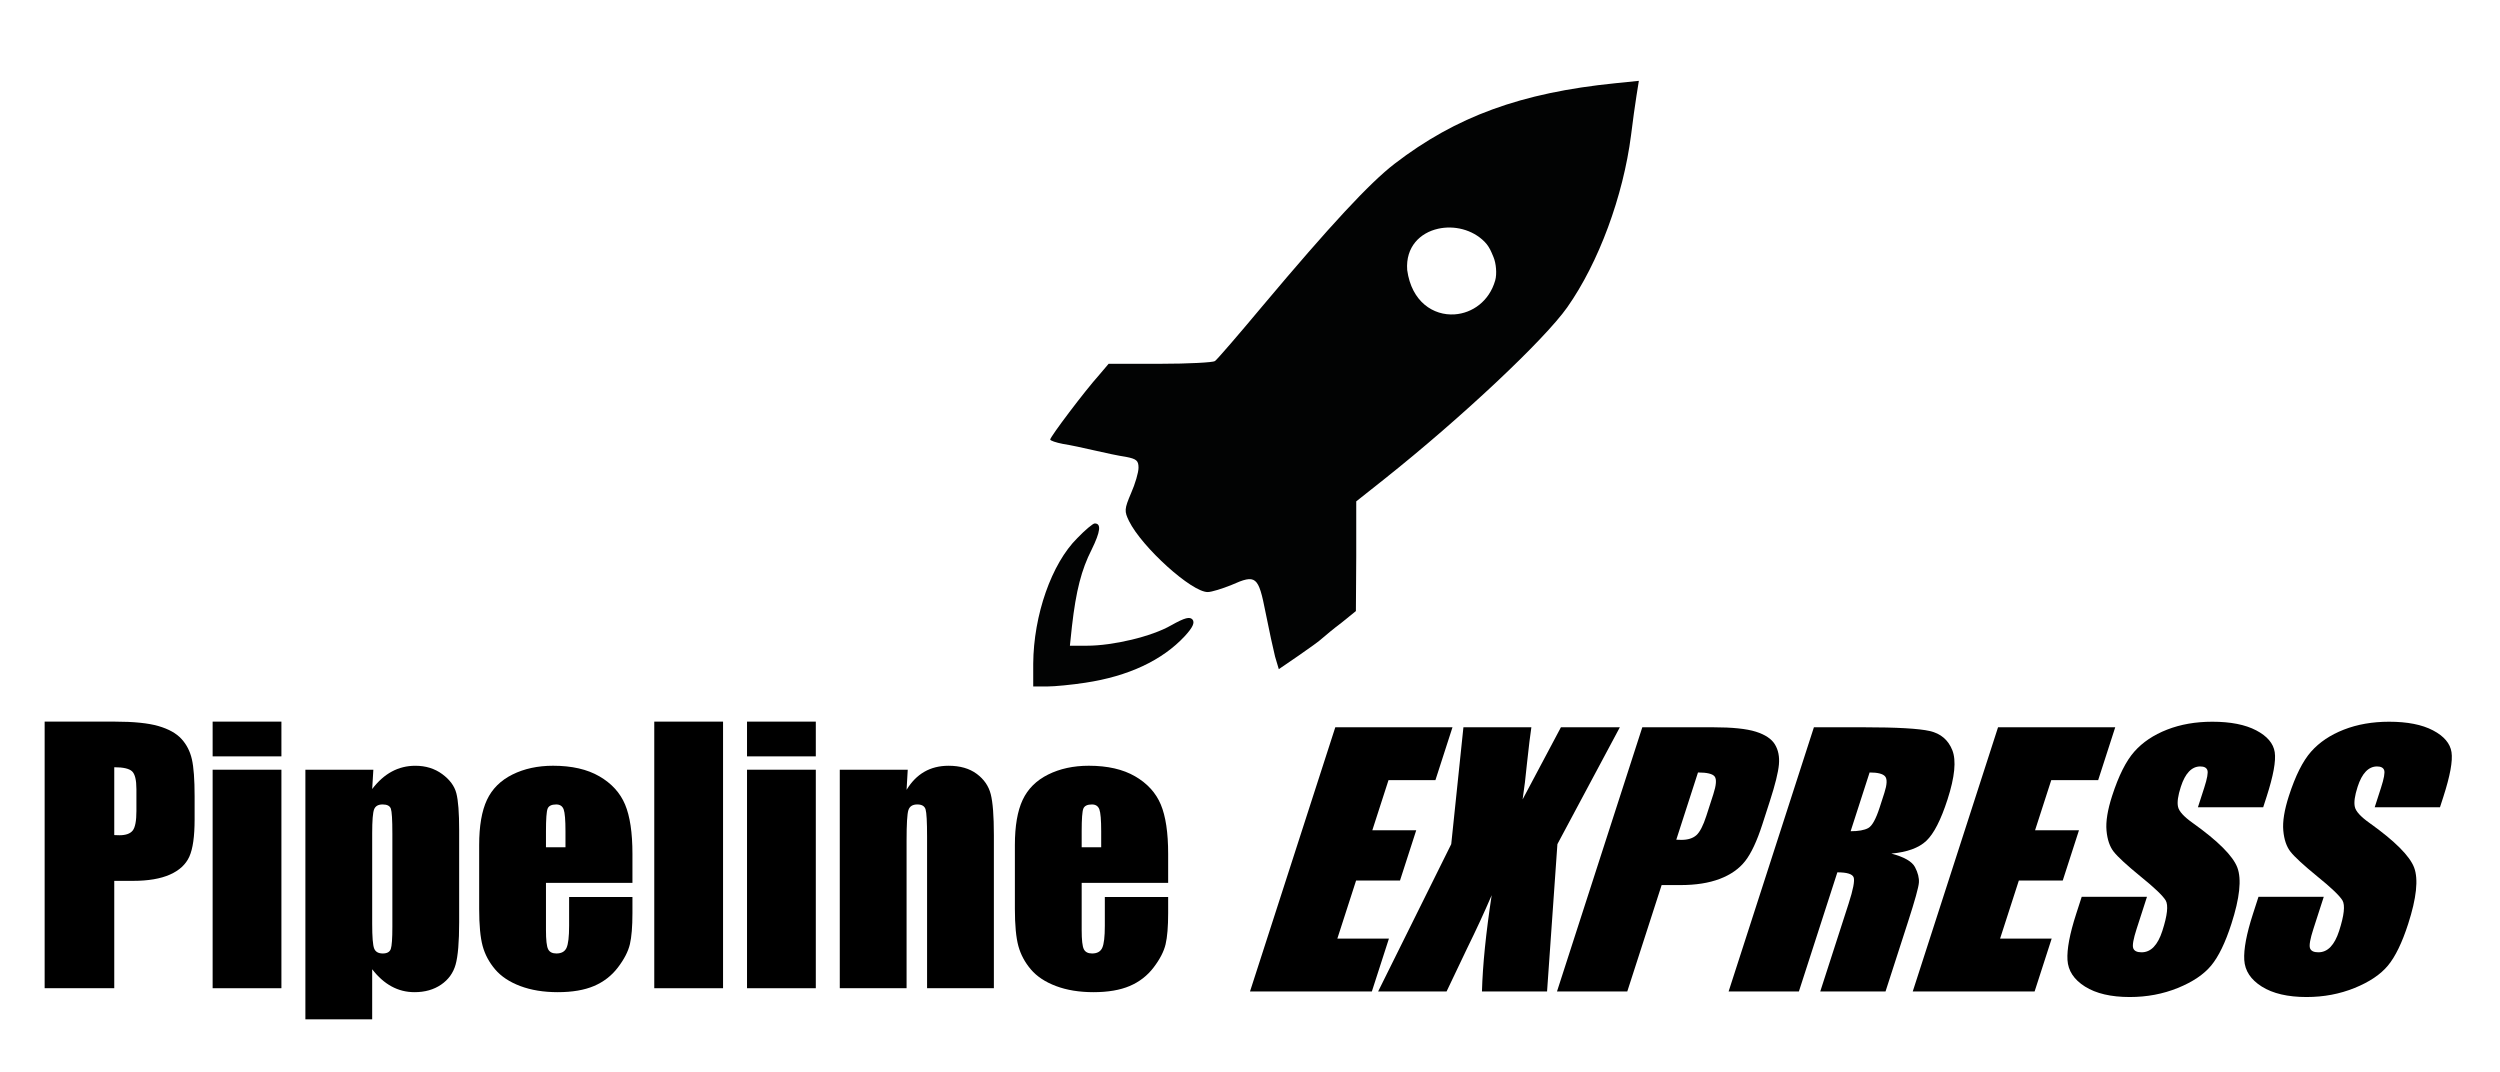
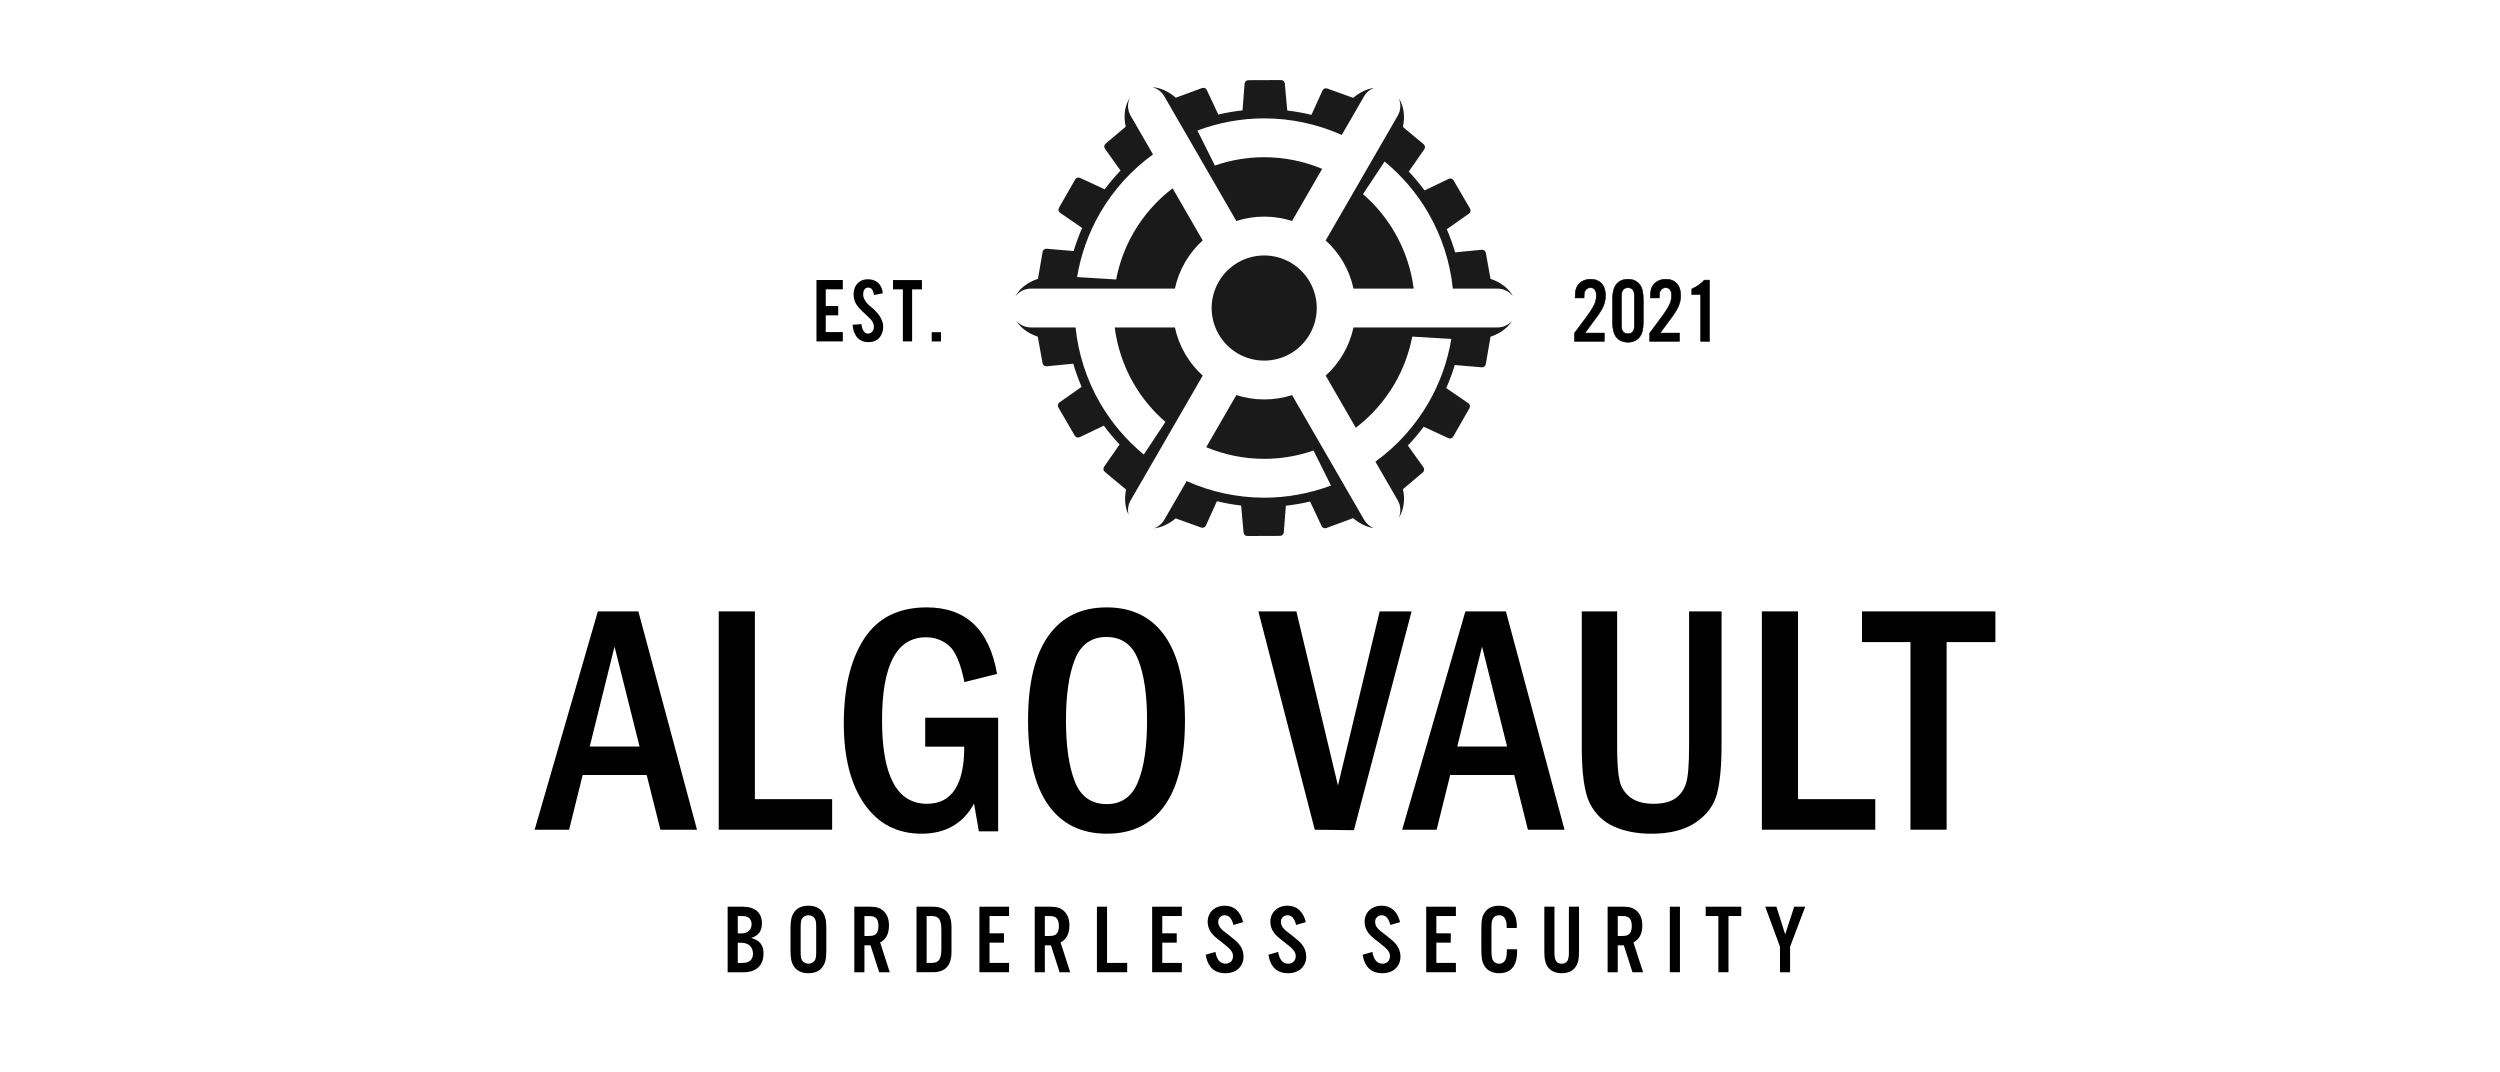
- <svg xmlns="http://www.w3.org/2000/svg" version="1.1" x="0px" y="0px" viewBox="0 0 336 144" enable-background="new 0 0 336 144" xml:space="preserve">
-   <g id="outputsvg">
+ <svg xmlns="http://www.w3.org/2000/svg" version="1.1" id="Layer_1" x="0px" y="0px" viewBox="0 0 336 144" enable-background="new 0 0 336 144" xml:space="preserve">
+   <g id="Objects">
+ </g>
+   <g id="Objects_1_">
+ </g>
+   <g>
    <g>
-       <path d="M6,96.986h9.422c2.548,0,4.507,0.199,5.878,0.598    c1.37,0.398,2.4,0.974,3.089,1.726c0.689,0.752,1.156,1.663,1.4,2.734    c0.244,1.069,0.367,2.726,0.367,4.968v3.121c0,2.288-0.237,3.954-0.711,5.002    c-0.474,1.048-1.344,1.852-2.611,2.412c-1.267,0.561-2.922,0.841-4.967,0.841    h-2.511v14.43H6V96.986z M15.356,103.117v9.118    c0.267,0.015,0.496,0.022,0.689,0.022c0.859,0,1.456-0.21,1.789-0.631    c0.333-0.42,0.5-1.294,0.5-2.622v-2.943c0-1.224-0.193-2.021-0.578-2.39    C17.37,103.302,16.57,103.117,15.356,103.117z" />
-       <path d="M37.822,96.986v4.67h-9.244v-4.67H37.822z M37.822,103.449v29.368h-9.244    v-29.368H37.822z" />
-       <path d="M50.178,103.449l-0.156,2.595c0.8-1.049,1.681-1.832,2.644-2.349    c0.963-0.518,2.015-0.776,3.156-0.776c1.392,0,2.596,0.373,3.611,1.118    c1.015,0.745,1.648,1.604,1.9,2.578c0.252,0.974,0.378,2.627,0.378,4.957    v12.371c0,2.671-0.16,4.571-0.478,5.698c-0.319,1.13-0.971,2.029-1.956,2.7    c-0.985,0.672-2.174,1.007-3.567,1.007c-1.111,0-2.141-0.258-3.089-0.776    c-0.948-0.517-1.815-1.285-2.6-2.305V137H41.044v-33.551H50.178z M52.733,111.991    c0-1.815-0.067-2.913-0.2-3.298c-0.133-0.383-0.504-0.575-1.111-0.575    c-0.593,0-0.974,0.221-1.144,0.664c-0.171,0.443-0.256,1.513-0.256,3.209v12.172    c0,1.771,0.089,2.877,0.267,3.32c0.178,0.443,0.563,0.664,1.156,0.664    c0.578,0,0.937-0.203,1.078-0.608c0.14-0.406,0.211-1.391,0.211-2.955V111.991z" />
-       <path d="M85,118.653H73.378v6.352c0,1.328,0.096,2.184,0.289,2.567    c0.192,0.384,0.563,0.575,1.111,0.575c0.681,0,1.137-0.254,1.367-0.764    c0.229-0.508,0.344-1.493,0.344-2.954v-3.873H85v2.169    c0,1.815-0.115,3.209-0.344,4.183c-0.23,0.974-0.767,2.014-1.611,3.121    c-0.844,1.107-1.915,1.937-3.211,2.489c-1.296,0.554-2.922,0.83-4.878,0.83    c-1.896,0-3.571-0.274-5.022-0.819c-1.452-0.545-2.582-1.295-3.389-2.246    c-0.808-0.953-1.367-2-1.678-3.143c-0.311-1.144-0.467-2.807-0.467-4.991    v-8.565c0-2.567,0.348-4.592,1.044-6.076c0.696-1.482,1.837-2.619,3.422-3.408    c1.585-0.789,3.407-1.184,5.467-1.184c2.518,0,4.596,0.475,6.233,1.428    c1.637,0.951,2.785,2.213,3.444,3.784C84.67,109.701,85,111.911,85,114.758V118.653    z M76,113.873v-2.147c0-1.519-0.082-2.501-0.244-2.943    c-0.163-0.443-0.496-0.664-1-0.664c-0.622,0-1.008,0.188-1.156,0.565    c-0.148,0.375-0.222,1.391-0.222,3.043v2.147H76z" />
-       <path d="M97.178,96.986v35.831h-9.244V96.986H97.178z" />
-       <path d="M109.644,96.986v4.67h-9.244v-4.67H109.644z M109.644,103.449v29.368h-9.244    v-29.368H109.644z" />
-       <path d="M122,103.449l-0.156,2.705c0.652-1.079,1.448-1.888,2.389-2.427    c0.94-0.539,2.025-0.809,3.255-0.809c1.54,0,2.8,0.362,3.778,1.084    c0.978,0.723,1.607,1.634,1.889,2.734c0.281,1.099,0.422,2.932,0.422,5.499    v20.582h-8.978v-20.339c0-2.021-0.067-3.253-0.2-3.696    s-0.504-0.664-1.111-0.664c-0.637,0-1.037,0.255-1.2,0.763    c-0.164,0.51-0.244,1.871-0.244,4.084v19.852h-8.978v-29.368H122z" />
-       <path d="M157,118.653h-11.622v6.352c0,1.328,0.096,2.184,0.289,2.567    c0.192,0.384,0.563,0.575,1.111,0.575c0.681,0,1.137-0.254,1.366-0.764    c0.23-0.508,0.345-1.493,0.345-2.954v-3.873H157v2.169    c0,1.815-0.115,3.209-0.344,4.183c-0.23,0.974-0.767,2.014-1.612,3.121    c-0.844,1.107-1.915,1.937-3.212,2.489c-1.296,0.554-2.922,0.83-4.877,0.83    c-1.897,0-3.571-0.274-5.022-0.819c-1.452-0.545-2.581-1.295-3.389-2.246    c-0.807-0.953-1.366-2-1.677-3.143c-0.311-1.144-0.467-2.807-0.467-4.991    v-8.565c0-2.567,0.348-4.592,1.044-6.076c0.696-1.482,1.836-2.619,3.422-3.408    c1.585-0.789,3.407-1.184,5.467-1.184c2.518,0,4.596,0.475,6.234,1.428    c1.636,0.951,2.785,2.213,3.444,3.784C156.67,109.701,157,111.911,157,114.758    V118.653z M148,113.873v-2.147c0-1.519-0.082-2.501-0.244-2.943    c-0.164-0.443-0.497-0.664-1-0.664c-0.622,0-1.008,0.188-1.156,0.565    c-0.148,0.375-0.222,1.391-0.222,3.043v2.147H148z" />
+       <path fill="#1A1A1A" d="M169.908,34.334c-1.244,0-2.465,0.327-3.532,0.945    c-2.179,1.261-3.533,3.606-3.533,6.12c0,2.514,1.353,4.859,3.532,6.12    c1.068,0.619,2.29,0.946,3.533,0.946c1.244,0,2.465-0.327,3.532-0.945    c2.179-1.261,3.533-3.606,3.533-6.12c0-2.514-1.353-4.859-3.532-6.12    C172.373,34.661,171.152,34.334,169.908,34.334z" />
+       <path fill="#1A1A1A" d="M156.478,12.936l9.685,16.763c1.205-0.385,2.469-0.585,3.745-0.585    c1.277,0,2.54,0.2,3.745,0.585l4.047-7.004    c-2.435-1.017-5.078-1.566-7.792-1.566c-2.287,0-4.524,0.39-6.629,1.122    l-2.347-4.708c2.86-1.075,5.904-1.634,8.976-1.634    c3.597,0,7.155,0.766,10.424,2.23l3.006-5.203    c0.308-0.534,0.777-0.917,1.309-1.124c-0.944,0.139-1.914,0.604-2.775,1.339    l-3.495-1.257c-0.248-0.089-0.523,0.027-0.632,0.267l-1.487,3.274    c-1.061-0.259-2.146-0.454-3.251-0.581l-0.329-3.633    c-0.024-0.262-0.243-0.462-0.506-0.461l-4.396,0.016    c-0.264,0.001-0.483,0.204-0.503,0.467l-0.278,3.591    c-1.107,0.12-2.193,0.308-3.254,0.558l-1.551-3.3    c-0.112-0.238-0.387-0.35-0.633-0.26l-3.529,1.299    c-0.979-0.854-2.106-1.355-3.175-1.421    C155.513,11.876,156.11,12.299,156.478,12.936z" />
+       <path fill="#1A1A1A" d="M138.553,38.789h19.351c0.276-1.271,0.75-2.494,1.413-3.619    c0.628-1.066,1.415-2.029,2.326-2.858l-4.047-7.004    c-2.094,1.599-3.888,3.61-5.243,5.957c-1.142,1.979-1.923,4.11-2.342,6.296    l-5.251-0.323c0.499-3.012,1.537-5.924,3.072-8.583    c1.796-3.111,4.234-5.805,7.131-7.903l-3.006-5.203    c-0.439-0.76-0.452-1.649-0.113-2.391c-0.674,1.005-0.867,2.41-0.551,3.868    l-2.703,2.285c-0.201,0.17-0.238,0.467-0.085,0.681l2.096,2.931    c-0.761,0.795-1.472,1.637-2.131,2.52l-3.313-1.532    c-0.238-0.11-0.521-0.02-0.652,0.208l-2.184,3.815    c-0.131,0.229-0.064,0.52,0.153,0.669l2.967,2.034    c-0.442,1.003-0.824,2.038-1.142,3.1l-3.631-0.306    c-0.262-0.022-0.497,0.16-0.542,0.418l-0.625,3.625    c-1.394,0.459-2.496,1.313-3.044,2.369C136.934,39.203,137.695,38.789,138.553,38.789z    " />
+       <path fill="#1A1A1A" d="M178.172,32.312c0.911,0.829,1.698,1.791,2.326,2.858    c0.663,1.125,1.138,2.349,1.413,3.619h8.089    c-0.337-2.615-1.183-5.177-2.539-7.525c-1.141-1.977-2.595-3.717-4.277-5.172    l2.906-4.385c2.356,1.937,4.357,4.29,5.891,6.947    c1.797,3.113,2.912,6.574,3.28,10.135h6c0.859,0,1.62,0.415,2.096,1.054    c-0.547-1.053-1.644-1.906-3.033-2.366l-0.63-3.495    c-0.047-0.26-0.285-0.44-0.547-0.414l-3.58,0.349    c-0.31-1.065-0.684-2.103-1.119-3.108l2.979-2.1    c0.215-0.151,0.278-0.442,0.146-0.669l-2.212-3.799    c-0.133-0.228-0.418-0.316-0.656-0.202l-3.247,1.554    c-0.653-0.889-1.36-1.735-2.115-2.535l2.084-2.997    c0.15-0.216,0.11-0.51-0.092-0.678l-2.78-2.316    c0.309-1.451,0.114-2.846-0.556-3.846c0.309,0.729,0.284,1.588-0.142,2.326    L178.172,32.312z" />
+       <path fill="#1A1A1A" d="M201.263,44.009h-19.351c-0.276,1.271-0.75,2.494-1.413,3.619    c-0.628,1.066-1.415,2.029-2.326,2.858l4.047,7.004    c2.094-1.599,3.888-3.61,5.243-5.957c1.142-1.979,1.923-4.11,2.342-6.296    l5.251,0.323c-0.499,3.012-1.537,5.924-3.072,8.583    c-1.796,3.111-4.234,5.805-7.131,7.903l3.006,5.203    c0.425,0.736,0.451,1.593,0.145,2.32c0.667-0.997,0.862-2.385,0.557-3.83    l2.666-2.253c0.201-0.17,0.238-0.467,0.085-0.681l-2.096-2.931    c0.761-0.795,1.472-1.637,2.131-2.52l3.313,1.532    c0.238,0.11,0.521,0.02,0.652-0.208l2.184-3.815    c0.131-0.229,0.064-0.52-0.153-0.669l-2.967-2.034    c0.442-1.003,0.824-2.038,1.142-3.1l3.631,0.306    c0.262,0.022,0.497-0.16,0.542-0.418l0.637-3.695    c1.29-0.428,2.328-1.194,2.907-2.146    C202.755,43.66,202.05,44.009,201.263,44.009z" />
+       <path fill="#1A1A1A" d="M161.644,50.486c-0.911-0.829-1.698-1.792-2.326-2.858    c-0.663-1.125-1.138-2.349-1.413-3.619h-8.089    c0.337,2.615,1.183,5.177,2.539,7.525c1.141,1.977,2.595,3.717,4.277,5.172    l-2.906,4.385c-2.356-1.937-4.357-4.29-5.891-6.947    c-1.797-3.113-2.912-6.574-3.28-10.135H138.553c-0.787,0-1.492-0.349-1.971-0.9    c0.578,0.948,1.611,1.713,2.896,2.142l0.642,3.565    c0.047,0.26,0.285,0.44,0.547,0.414l3.58-0.349    c0.31,1.065,0.684,2.103,1.119,3.108l-2.979,2.1    c-0.215,0.151-0.278,0.442-0.146,0.669l2.212,3.799    c0.133,0.228,0.418,0.316,0.656,0.202l3.247-1.554    c0.653,0.889,1.36,1.735,2.115,2.535l-2.084,2.997    c-0.15,0.216-0.11,0.51,0.092,0.678l2.862,2.383    c-0.253,1.25-0.131,2.455,0.347,3.396c-0.16-0.635-0.083-1.331,0.27-1.943    L161.644,50.486z" />
+       <path fill="#1A1A1A" d="M183.338,69.862l-9.685-16.763    c-1.205,0.385-2.469,0.585-3.745,0.585c-1.277,0-2.54-0.2-3.745-0.585    l-4.047,7.004c2.435,1.017,5.078,1.566,7.792,1.566    c2.287,0,4.525-0.39,6.629-1.122l2.347,4.708    c-2.86,1.075-5.904,1.634-8.976,1.634c-3.597,0-7.155-0.766-10.424-2.23    l-3.006,5.203c-0.317,0.549-0.804,0.938-1.355,1.141    c0.977-0.111,1.99-0.575,2.886-1.332l3.429,1.234    c0.248,0.089,0.523-0.027,0.632-0.267l1.487-3.274    c1.061,0.259,2.146,0.454,3.251,0.581l0.329,3.633    c0.024,0.262,0.243,0.462,0.506,0.461l4.396-0.016    c0.264-0.001,0.483-0.204,0.503-0.467l0.278-3.591    c1.107-0.12,2.193-0.308,3.254-0.558l1.551,3.3    c0.112,0.238,0.387,0.35,0.633,0.26l3.605-1.327    c0.86,0.736,1.83,1.203,2.774,1.345    C184.11,70.774,183.645,70.392,183.338,69.862z" />
    </g>
    <g>
-       <path d="M179.464,97.746h15.75l-2.294,7.106h-6.305l-2.174,6.733h5.901l-2.181,6.755    h-5.901l-2.521,7.808h6.933l-2.294,7.106H168L179.464,97.746z" />
-       <path d="M217.707,97.746l-8.391,15.704l-1.391,19.805h-8.75    c0.097-3.54,0.532-7.853,1.306-12.94c-0.965,2.253-2.067,4.637-3.304,7.15    l-2.758,5.79h-9.199l9.827-19.805l1.637-15.704h9.132    c-0.15,0.978-0.348,2.608-0.594,4.89c-0.165,1.738-0.36,3.34-0.583,4.804    l5.149-9.694H217.707z" />
-       <path d="M220.725,97.746h9.513c2.573,0,4.487,0.197,5.743,0.592    c1.256,0.395,2.112,0.965,2.566,1.711c0.455,0.746,0.635,1.648,0.539,2.708    c-0.096,1.061-0.502,2.702-1.22,4.924l-0.998,3.092    c-0.732,2.267-1.505,3.919-2.318,4.957c-0.814,1.039-1.95,1.835-3.408,2.391    c-1.459,0.556-3.219,0.833-5.284,0.833h-2.535l-4.617,14.3h-9.446    L220.725,97.746z M228.209,103.821l-2.917,9.036    c0.264,0.015,0.494,0.022,0.688,0.022c0.867,0,1.537-0.209,2.008-0.624    c0.471-0.418,0.919-1.284,1.344-2.6l0.942-2.917    c0.392-1.213,0.452-2.003,0.181-2.369    C230.184,104.005,229.435,103.821,228.209,103.821z" />
-       <path d="M243.789,97.746h6.686c4.457,0,7.42,0.169,8.89,0.504    c1.469,0.337,2.478,1.196,3.027,2.576c0.548,1.383,0.334,3.587-0.643,6.613    c-0.892,2.763-1.844,4.621-2.853,5.571c-1.01,0.951-2.578,1.521-4.703,1.711    c1.723,0.454,2.783,1.061,3.182,1.82c0.397,0.761,0.572,1.459,0.524,2.094    c-0.049,0.637-0.535,2.388-1.46,5.253l-3.024,9.365h-8.773l3.81-11.8    c0.613-1.9,0.84-3.077,0.68-3.531c-0.161-0.452-0.891-0.68-2.192-0.68    l-5.169,16.011h-9.446L243.789,97.746z M251.274,103.821l-2.549,7.896    c1.062,0,1.852-0.143,2.37-0.427c0.519-0.286,1.03-1.21,1.535-2.775    l0.63-1.952c0.363-1.125,0.396-1.864,0.098-2.215    C253.06,103.996,252.365,103.821,251.274,103.821z" />
-       <path d="M268.537,97.746h15.75l-2.294,7.106h-6.305l-2.174,6.733h5.901l-2.181,6.755    h-5.901l-2.521,7.808h6.933l-2.294,7.106h-16.379L268.537,97.746z" />
-       <path d="M304.174,108.493h-8.773l0.85-2.632c0.397-1.228,0.537-2.01,0.421-2.347    c-0.116-0.336-0.436-0.504-0.959-0.504c-0.569,0-1.072,0.227-1.51,0.681    s-0.806,1.14-1.103,2.063c-0.382,1.184-0.507,2.078-0.372,2.677    c0.119,0.6,0.775,1.324,1.968,2.171c3.417,2.439,5.418,4.442,6.006,6.006    c0.586,1.565,0.318,4.088-0.805,7.567c-0.817,2.53-1.722,4.395-2.714,5.593    c-0.993,1.199-2.488,2.204-4.485,3.016C290.7,133.594,288.549,134,286.246,134    c-2.528,0-4.534-0.469-6.02-1.404c-1.486-0.935-2.271-2.127-2.357-3.575    c-0.086-1.448,0.3-3.501,1.16-6.163l0.751-2.325h8.773l-1.395,4.321    c-0.43,1.331-0.582,2.186-0.458,2.566c0.124,0.381,0.5,0.57,1.128,0.57    c0.628,0,1.173-0.241,1.636-0.724c0.462-0.483,0.847-1.198,1.154-2.149    c0.675-2.091,0.825-3.457,0.449-4.101c-0.391-0.643-1.517-1.718-3.379-3.224    c-1.858-1.52-3.057-2.624-3.598-3.312c-0.541-0.687-0.867-1.637-0.975-2.851    c-0.11-1.213,0.141-2.763,0.75-4.65c0.878-2.72,1.875-4.707,2.992-5.966    c1.116-1.257,2.581-2.241,4.397-2.95C293.066,97.354,295.095,97,297.339,97    c2.453,0,4.418,0.388,5.896,1.162c1.477,0.776,2.307,1.751,2.488,2.927    c0.181,1.177-0.185,3.178-1.095,5.999L304.174,108.493z" />
-       <path d="M327.934,108.493h-8.773l0.85-2.632c0.397-1.228,0.537-2.01,0.421-2.347    c-0.116-0.336-0.436-0.504-0.959-0.504c-0.569,0-1.072,0.227-1.51,0.681    s-0.806,1.14-1.103,2.063c-0.382,1.184-0.507,2.078-0.372,2.677    c0.119,0.6,0.775,1.324,1.968,2.171c3.417,2.439,5.418,4.442,6.006,6.006    c0.586,1.565,0.318,4.088-0.805,7.567c-0.817,2.53-1.722,4.395-2.714,5.593    c-0.993,1.199-2.488,2.204-4.485,3.016C314.46,133.594,312.309,134,310.006,134    c-2.528,0-4.534-0.469-6.02-1.404c-1.486-0.935-2.271-2.127-2.357-3.575    c-0.086-1.448,0.3-3.501,1.16-6.163l0.751-2.325h8.773l-1.395,4.321    c-0.43,1.331-0.582,2.186-0.458,2.566c0.124,0.381,0.5,0.57,1.128,0.57    c0.628,0,1.173-0.241,1.636-0.724c0.462-0.483,0.847-1.198,1.154-2.149    c0.675-2.091,0.825-3.457,0.449-4.101c-0.391-0.643-1.517-1.718-3.379-3.224    c-1.858-1.52-3.057-2.624-3.598-3.312c-0.541-0.687-0.867-1.637-0.975-2.851    c-0.11-1.213,0.141-2.763,0.75-4.65c0.878-2.72,1.875-4.707,2.992-5.966    c1.116-1.257,2.581-2.241,4.397-2.95C316.826,97.354,318.855,97,321.099,97    c2.453,0,4.418,0.388,5.896,1.162c1.477,0.776,2.306,1.751,2.488,2.927    c0.181,1.177-0.185,3.178-1.095,5.999L327.934,108.493z" />
-     </g>
-     <g>
-       <path fill="#020303" d="M159.226,85.506c1.096-1.187,1.37-1.826,1.05-2.237    c-0.365-0.411-1.004-0.274-2.876,0.776c-2.602,1.506-7.807,2.739-11.322,2.739    h-2.283l0.274-2.602c0.548-4.793,1.278-7.624,2.648-10.317    c1.187-2.42,1.324-3.515,0.411-3.515c-0.228,0-1.278,0.867-2.328,1.963    c-3.47,3.424-5.889,10.363-5.935,16.891v3.059h1.872    c1.004,0,3.333-0.228,5.113-0.502C151.647,90.893,156.213,88.747,159.226,85.506z" />
-       <path fill="#020303" d="M165.526,78.613c3.287-1.461,3.607-1.187,4.565,3.698    c0.457,2.328,1.05,5.022,1.278,5.935l0.502,1.689l2.602-1.78    c1.461-1.004,2.922-2.054,3.241-2.374c0.365-0.32,1.507-1.278,2.602-2.1    l1.917-1.552l0.046-7.35v-7.396l3.743-2.967    c10.454-8.309,21.548-18.763,24.607-23.1c4.246-6.026,7.533-14.974,8.583-23.146    c0.228-1.826,0.548-4.2,0.73-5.296l0.32-2.009l-3.15,0.32    c-12.691,1.278-21.411,4.474-29.674,10.82    c-3.378,2.602-8.628,8.263-17.759,19.128c-3.241,3.88-6.117,7.213-6.391,7.396    c-0.228,0.183-3.561,0.365-7.35,0.365h-6.939l-1.278,1.507    c-1.963,2.191-6.574,8.309-6.574,8.674c0,0.137,0.776,0.411,1.735,0.593    c0.913,0.137,2.83,0.548,4.2,0.867c1.37,0.32,3.287,0.73,4.246,0.867    c1.415,0.274,1.689,0.502,1.689,1.461c0,0.639-0.457,2.191-1.004,3.424    c-0.913,2.146-0.913,2.42-0.274,3.743c1.735,3.515,8.446,9.587,10.591,9.541    C162.832,79.571,164.293,79.115,165.526,78.613z M193.294,30.74    c2.121-0.472,4.59,0.088,6.236,1.755c0.404,0.409,0.707,0.908,0.932,1.437    l0.257,0.604c0.36,0.846,0.488,2.274,0.235,3.158    c-0.805,2.812-3.089,4.395-5.446,4.557c-2.845,0.196-5.796-1.678-6.381-5.954    C188.896,33.17,190.868,31.28,193.294,30.74z" />
+       <g>
+         <path d="M109.734,45.884v-8.25h3.54v1.25h-2.296v2.25h1.678v1.25h-1.678v2.25     h2.296v1.25H109.734z" />
+         <path d="M118.704,43.832c0.009,0.575-0.14,1.066-0.447,1.474     c-0.202,0.276-0.487,0.472-0.855,0.585c-0.197,0.061-0.428,0.092-0.691,0.092     c-0.487,0-0.89-0.12-1.21-0.362c-0.268-0.197-0.479-0.466-0.635-0.806     c-0.156-0.34-0.247-0.729-0.273-1.168l1.184-0.085     c0.053,0.481,0.18,0.829,0.382,1.045c0.149,0.163,0.32,0.24,0.513,0.231     c0.272-0.009,0.489-0.143,0.651-0.402c0.083-0.127,0.125-0.309,0.125-0.547     c0-0.342-0.156-0.683-0.467-1.021c-0.246-0.233-0.614-0.582-1.105-1.047     c-0.412-0.399-0.704-0.757-0.875-1.073c-0.184-0.356-0.276-0.742-0.276-1.159     c0-0.751,0.252-1.319,0.757-1.706c0.311-0.233,0.697-0.349,1.158-0.349     c0.443,0,0.822,0.099,1.138,0.296c0.246,0.154,0.444,0.368,0.595,0.645     c0.151,0.276,0.242,0.594,0.273,0.954l-1.191,0.217     c-0.035-0.338-0.132-0.601-0.289-0.789c-0.114-0.136-0.279-0.204-0.494-0.204     c-0.228,0-0.401,0.101-0.52,0.303c-0.097,0.162-0.145,0.364-0.145,0.605     c0,0.377,0.162,0.761,0.487,1.151c0.123,0.149,0.307,0.325,0.553,0.526     c0.289,0.241,0.48,0.41,0.572,0.507c0.307,0.307,0.544,0.61,0.711,0.908     c0.079,0.14,0.142,0.27,0.191,0.388     C118.639,43.336,118.7,43.599,118.704,43.832z" />
+         <path d="M121.345,38.891h-1.322v-1.25h3.882v1.25h-1.316v6.994h-1.243V38.891z" />
+         <path d="M125.222,44.647h1.244v1.243h-1.244V44.647z" />
+       </g>
    </g>
  </g>
-   <g id="_x3C_Layer_x3E_">
- </g>
+   <g>
+     <rect x="72.028" y="82.148" fill="none" width="196.054" height="31.838" />
+     <path d="M80.352,82.17h5.445l7.878,29.342h-4.919l-1.841-7.352h-8.604l-1.823,7.352   h-4.632L80.352,82.17z M85.958,100.334l-3.365-13.435l-3.333,13.435H85.958z" />
+     <path d="M96.598,82.17h4.858v25.237h10.383v4.106H96.598V82.17z" />
+     <path d="M124.35,96.465h9.802v15.262h-2.592l-0.648-3.719   c-1.487,2.694-3.84,4.041-7.057,4.041c-3.275,0-5.835-1.329-7.68-3.988   c-1.845-2.658-2.767-6.266-2.767-10.823c0-4.801,0.913-8.602,2.738-11.404   c1.825-2.802,4.628-4.202,8.407-4.202c5.268,0,8.418,2.981,9.449,8.942   l-4.385,1.096c-0.515-2.522-1.209-4.156-2.081-4.901   c-0.873-0.745-1.902-1.118-3.089-1.118c-3.934,0-5.9,3.719-5.9,11.157   c0,7.481,2.013,11.221,6.038,11.221c3.34,0,5.011-2.558,5.011-7.674h-5.245   V96.465z" />
+     <path d="M159.259,96.83c0,5.016-0.896,8.806-2.687,11.371   c-1.792,2.565-4.393,3.848-7.803,3.848c-3.425,0-6.048-1.279-7.868-3.837   c-1.82-2.558-2.73-6.352-2.73-11.382c0-4.987,0.903-8.767,2.709-11.339   c1.806-2.572,4.428-3.859,7.868-3.859c3.396,0,5.997,1.279,7.803,3.837   S159.259,91.814,159.259,96.83z M154.165,96.841c0-3.486-0.405-6.229-1.215-8.23   c-0.81-2.001-2.225-3.002-4.245-3.002c-2.021,0-3.432,1.004-4.235,3.012   c-0.803,2.008-1.204,4.748-1.204,8.219c0,3.414,0.394,6.14,1.182,8.177   c0.788,2.037,2.228,3.055,4.321,3.055c1.963,0,3.353-0.986,4.17-2.958   C153.756,103.142,154.165,100.384,154.165,96.841z" />
+     <path d="M169.126,82.17h5.106l5.588,23.409l5.609-23.409h4.29l-7.752,29.407   l-5.263-0.064L169.126,82.17z" />
+     <path d="M196.947,82.17h5.445l7.878,29.342h-4.919l-1.841-7.352h-8.603l-1.823,7.352   h-4.632L196.947,82.17z M202.553,100.334l-3.364-13.435l-3.333,13.435H202.553z" />
+     <path d="M212.591,82.17h4.751v18.207c0,2.035,0.107,3.536,0.322,4.503   c0.215,0.967,0.706,1.734,1.472,2.3c0.766,0.566,1.802,0.849,3.106,0.849   c1.232,0,2.193-0.233,2.88-0.699c0.688-0.465,1.175-1.125,1.462-1.978   c0.286-0.852,0.43-2.54,0.43-5.062V82.17h4.364v17.885   c0,2.866-0.204,5.073-0.613,6.621c-0.408,1.548-1.354,2.83-2.837,3.848   c-1.483,1.017-3.472,1.526-5.965,1.526c-1.935,0-3.615-0.319-5.041-0.957   c-1.426-0.637-2.504-1.669-3.235-3.095c-0.731-1.426-1.096-3.966-1.096-7.62   V82.17z" />
+     <path d="M236.796,82.17h4.858v25.237H252.037v4.106h-15.241V82.17z" />
+     <path d="M250.253,82.17h17.928v4.127h-6.556v25.215h-4.858V86.297h-6.513V82.17z" />
+   </g>
+   <g>
+     <rect x="211.206" y="37.651" fill="none" width="20.923" height="15.582" />
+     <path stroke="#000000" stroke-width="0.073" stroke-miterlimit="10" d="M215.619,45.872h-4.006v-1.109   c2.613-3.427,2.934-3.969,2.934-5.066c0-0.678-0.271-1.035-0.789-1.035   c-0.333,0-0.604,0.173-0.752,0.481c-0.086,0.185-0.111,0.382-0.111,0.9H211.699   c0-0.9,0.086-1.294,0.345-1.664c0.358-0.542,0.998-0.851,1.738-0.851   c1.245,0,1.997,0.814,1.997,2.182c0,0.666-0.16,1.257-0.518,1.886   c-0.394,0.666-0.394,0.666-1.837,2.601c-0.136,0.197-0.284,0.382-0.419,0.567   h2.613V45.872z" />
+     <path stroke="#000000" stroke-width="0.073" stroke-miterlimit="10" d="M220.857,43.259   c0,0.937-0.123,1.479-0.432,1.948c-0.345,0.505-0.924,0.789-1.627,0.789   c-0.715,0-1.294-0.283-1.639-0.789c-0.308-0.468-0.431-1.023-0.431-1.948V40.264   c0-0.925,0.123-1.479,0.431-1.948c0.345-0.505,0.924-0.789,1.639-0.789   c0.703,0,1.282,0.284,1.627,0.789c0.308,0.468,0.432,1.011,0.432,1.948V43.259z    M217.924,43.518c0,0.567,0.025,0.727,0.148,0.961   c0.136,0.247,0.395,0.382,0.727,0.382c0.321,0,0.579-0.136,0.715-0.382   c0.123-0.234,0.148-0.382,0.148-0.961v-3.513c0-0.579-0.025-0.727-0.148-0.961   c-0.136-0.247-0.394-0.382-0.715-0.382c-0.333,0-0.592,0.136-0.727,0.382   c-0.123,0.234-0.148,0.382-0.148,0.961V43.518z" />
+     <path stroke="#000000" stroke-width="0.073" stroke-miterlimit="10" d="M225.726,45.872h-4.006v-1.109   c2.613-3.427,2.934-3.969,2.934-5.066c0-0.678-0.271-1.035-0.789-1.035   c-0.333,0-0.604,0.173-0.752,0.481c-0.086,0.185-0.111,0.382-0.111,0.9h-1.196   c0-0.9,0.086-1.294,0.345-1.664c0.358-0.542,0.998-0.851,1.738-0.851   c1.245,0,1.997,0.814,1.997,2.182c0,0.666-0.16,1.257-0.518,1.886   c-0.394,0.666-0.394,0.666-1.837,2.601c-0.136,0.197-0.284,0.382-0.419,0.567   h2.613V45.872z" />
+     <path stroke="#000000" stroke-width="0.073" stroke-miterlimit="10" d="M229.757,45.872h-1.196V39.586   h-1.183V38.834c0.666-0.284,1.381-0.801,1.676-1.183h0.703V45.872z" />
+   </g>
+   <g>
+     <rect x="97.122" y="121.86" fill="none" width="147.774" height="10.763" />
+     <path d="M97.795,121.86h2.034c1.651,0,2.575,0.806,2.575,2.232   c0,1.043-0.462,1.664-1.453,1.968c1.189,0.344,1.664,0.951,1.664,2.113   c0,1.558-0.977,2.496-2.615,2.496h-2.206V121.86z M99.644,125.452   c0.832,0,1.373-0.489,1.373-1.241c0-0.33-0.119-0.621-0.33-0.819   c-0.224-0.198-0.502-0.277-1.017-0.277h-0.515v2.337H99.644z M99.842,129.414   c0.872,0,1.36-0.449,1.36-1.241c0-0.885-0.608-1.466-1.558-1.466h-0.489v2.707   H99.842z" />
+     <path d="M111.055,127.869c0,0.991-0.145,1.585-0.502,2.087   c-0.396,0.555-1.057,0.845-1.902,0.845s-1.506-0.291-1.902-0.845   c-0.357-0.502-0.502-1.096-0.502-2.087v-3.209c0-0.991,0.145-1.585,0.502-2.087   c0.396-0.555,1.057-0.845,1.902-0.845s1.506,0.291,1.902,0.845   c0.357,0.502,0.502,1.096,0.502,2.087V127.869z M107.608,127.842   c0,0.7,0.04,0.938,0.172,1.202c0.159,0.29,0.489,0.475,0.872,0.475   s0.713-0.185,0.872-0.475c0.145-0.277,0.172-0.489,0.172-1.202v-3.156   c0-0.713-0.026-0.924-0.172-1.202c-0.159-0.29-0.489-0.475-0.872-0.475   s-0.713,0.185-0.872,0.475c-0.132,0.264-0.172,0.502-0.172,1.202V127.842z" />
+     <path d="M116.179,130.669h-1.36v-8.809h2.126c0.806,0,1.321,0.159,1.743,0.528   c0.528,0.449,0.792,1.123,0.792,1.994c0,1.109-0.396,1.875-1.189,2.285   l1.294,4.002h-1.426l-1.162-3.619h-0.819V130.669z M116.681,125.795   c0.581,0,0.845-0.066,1.057-0.277c0.224-0.225,0.33-0.581,0.33-1.07   c0-0.475-0.106-0.832-0.33-1.056c-0.211-0.211-0.475-0.277-1.057-0.277h-0.502   v2.681H116.681z" />
+     <path d="M123.179,121.86h2.153c1.73,0,2.549,0.885,2.549,2.76v3.288   c0,1.875-0.819,2.76-2.549,2.76h-2.153V121.86z M125.213,129.414   c0.964,0,1.307-0.502,1.307-1.875v-2.549c0-1.387-0.343-1.875-1.307-1.875h-0.674   v6.3H125.213z" />
+     <path d="M135.62,123.114h-2.628v2.324h1.941v1.255h-1.941v2.721h2.628v1.255h-3.988   v-8.809h3.988V123.114z" />
+     <path d="M140.428,130.669h-1.36v-8.809h2.126c0.806,0,1.321,0.159,1.743,0.528   c0.528,0.449,0.792,1.123,0.792,1.994c0,1.109-0.396,1.875-1.189,2.285   l1.294,4.002h-1.426l-1.162-3.619h-0.819V130.669z M140.929,125.795   c0.581,0,0.845-0.066,1.057-0.277c0.224-0.225,0.33-0.581,0.33-1.07   c0-0.475-0.106-0.832-0.33-1.056c-0.211-0.211-0.475-0.277-1.057-0.277h-0.502   v2.681H140.929z" />
+     <path d="M148.788,129.414h2.707v1.255h-4.068v-8.809h1.36V129.414z" />
+     <path d="M158.838,123.114h-2.628v2.324h1.941v1.255h-1.941v2.721h2.628v1.255h-3.988   v-8.809h3.988V123.114z" />
+     <path d="M165.772,124.316c-0.211-0.872-0.607-1.308-1.162-1.308   c-0.502,0-0.885,0.383-0.885,0.898c0,0.304,0.132,0.634,0.37,0.885   c0.224,0.251,0.224,0.251,1.162,0.964c0.74,0.581,1.017,0.832,1.307,1.189   c0.357,0.436,0.568,1.017,0.568,1.611c0,1.334-0.977,2.245-2.417,2.245   c-1.506,0-2.39-0.806-2.668-2.483l1.307-0.383   c0.172,1.056,0.634,1.585,1.36,1.585c0.594,0,1.004-0.409,1.004-1.004   c0-0.555-0.277-0.911-1.307-1.717c-1.228-0.964-1.281-1.017-1.611-1.44   c-0.317-0.409-0.489-0.924-0.489-1.466c0-1.268,0.951-2.166,2.298-2.166   c1.255,0,2.1,0.753,2.47,2.206L165.772,124.316z" />
+     <path d="M174.198,124.316c-0.211-0.872-0.608-1.308-1.162-1.308   c-0.502,0-0.885,0.383-0.885,0.898c0,0.304,0.132,0.634,0.37,0.885   c0.224,0.251,0.224,0.251,1.162,0.964c0.739,0.581,1.017,0.832,1.307,1.189   c0.357,0.436,0.568,1.017,0.568,1.611c0,1.334-0.977,2.245-2.417,2.245   c-1.505,0-2.39-0.806-2.668-2.483l1.307-0.383   c0.172,1.056,0.634,1.585,1.36,1.585c0.594,0,1.004-0.409,1.004-1.004   c0-0.555-0.277-0.911-1.307-1.717c-1.228-0.964-1.281-1.017-1.611-1.44   c-0.317-0.409-0.489-0.924-0.489-1.466c0-1.268,0.951-2.166,2.298-2.166   c1.255,0,2.1,0.753,2.47,2.206L174.198,124.316z" />
+     <path d="M186.863,124.316c-0.211-0.872-0.607-1.308-1.162-1.308   c-0.502,0-0.885,0.383-0.885,0.898c0,0.304,0.132,0.634,0.37,0.885   c0.225,0.251,0.225,0.251,1.162,0.964c0.74,0.581,1.017,0.832,1.308,1.189   c0.357,0.436,0.568,1.017,0.568,1.611c0,1.334-0.977,2.245-2.417,2.245   c-1.506,0-2.39-0.806-2.668-2.483l1.308-0.383   c0.172,1.056,0.634,1.585,1.36,1.585c0.594,0,1.004-0.409,1.004-1.004   c0-0.555-0.277-0.911-1.308-1.717c-1.228-0.964-1.281-1.017-1.611-1.44   c-0.317-0.409-0.489-0.924-0.489-1.466c0-1.268,0.951-2.166,2.298-2.166   c1.255,0,2.1,0.753,2.47,2.206L186.863,124.316z" />
+     <path d="M195.672,123.114h-2.628v2.324h1.941v1.255h-1.941v2.721h2.628v1.255h-3.988   v-8.809h3.988V123.114z" />
+     <path d="M202.5,124.726v-0.185c0-1.017-0.357-1.532-1.03-1.532   c-0.37,0-0.66,0.159-0.806,0.436c-0.172,0.29-0.211,0.555-0.211,1.268v2.932   c0,0.674,0.04,1.017,0.145,1.308c0.132,0.343,0.476,0.568,0.872,0.568   c0.502,0,0.832-0.29,0.977-0.872c0.053-0.225,0.066-0.423,0.079-1.07h1.373   v0.304c0,1.915-0.832,2.919-2.417,2.919c-0.885,0-1.585-0.343-1.968-0.977   c-0.33-0.541-0.423-1.056-0.423-2.364v-2.47c0-1.4,0.106-1.889,0.515-2.443   c0.383-0.528,1.043-0.819,1.862-0.819c1.506,0,2.39,1.004,2.39,2.734v0.264   H202.5z" />
+     <path d="M212.221,121.86v5.969c0,1.109-0.132,1.677-0.502,2.179   c-0.383,0.515-1.03,0.792-1.822,0.792c-0.806,0-1.453-0.277-1.836-0.792   c-0.37-0.502-0.502-1.07-0.502-2.179v-5.969h1.36v6.194   c0,1.043,0.277,1.466,0.977,1.466c0.687,0,0.964-0.423,0.964-1.466v-6.194H212.221z" />
+     <path d="M217.424,130.669h-1.36v-8.809h2.126c0.806,0,1.321,0.159,1.743,0.528   c0.528,0.449,0.792,1.123,0.792,1.994c0,1.109-0.396,1.875-1.189,2.285   l1.294,4.002h-1.426l-1.162-3.619h-0.819V130.669z M217.926,125.795   c0.581,0,0.845-0.066,1.056-0.277c0.225-0.225,0.33-0.581,0.33-1.07   c0-0.475-0.106-0.832-0.33-1.056c-0.211-0.211-0.475-0.277-1.056-0.277h-0.502   v2.681H217.926z" />
+     <path d="M225.784,130.669h-1.36v-8.809h1.36V130.669z" />
+     <path d="M232.308,130.669h-1.36v-7.554h-1.704v-1.255h4.781v1.255h-1.717V130.669z" />
+     <path d="M240.589,130.669h-1.36v-3.434l-1.981-5.375h1.505l1.175,3.724l1.215-3.724   h1.479l-2.034,5.375V130.669z" />
+   </g>
</svg>
